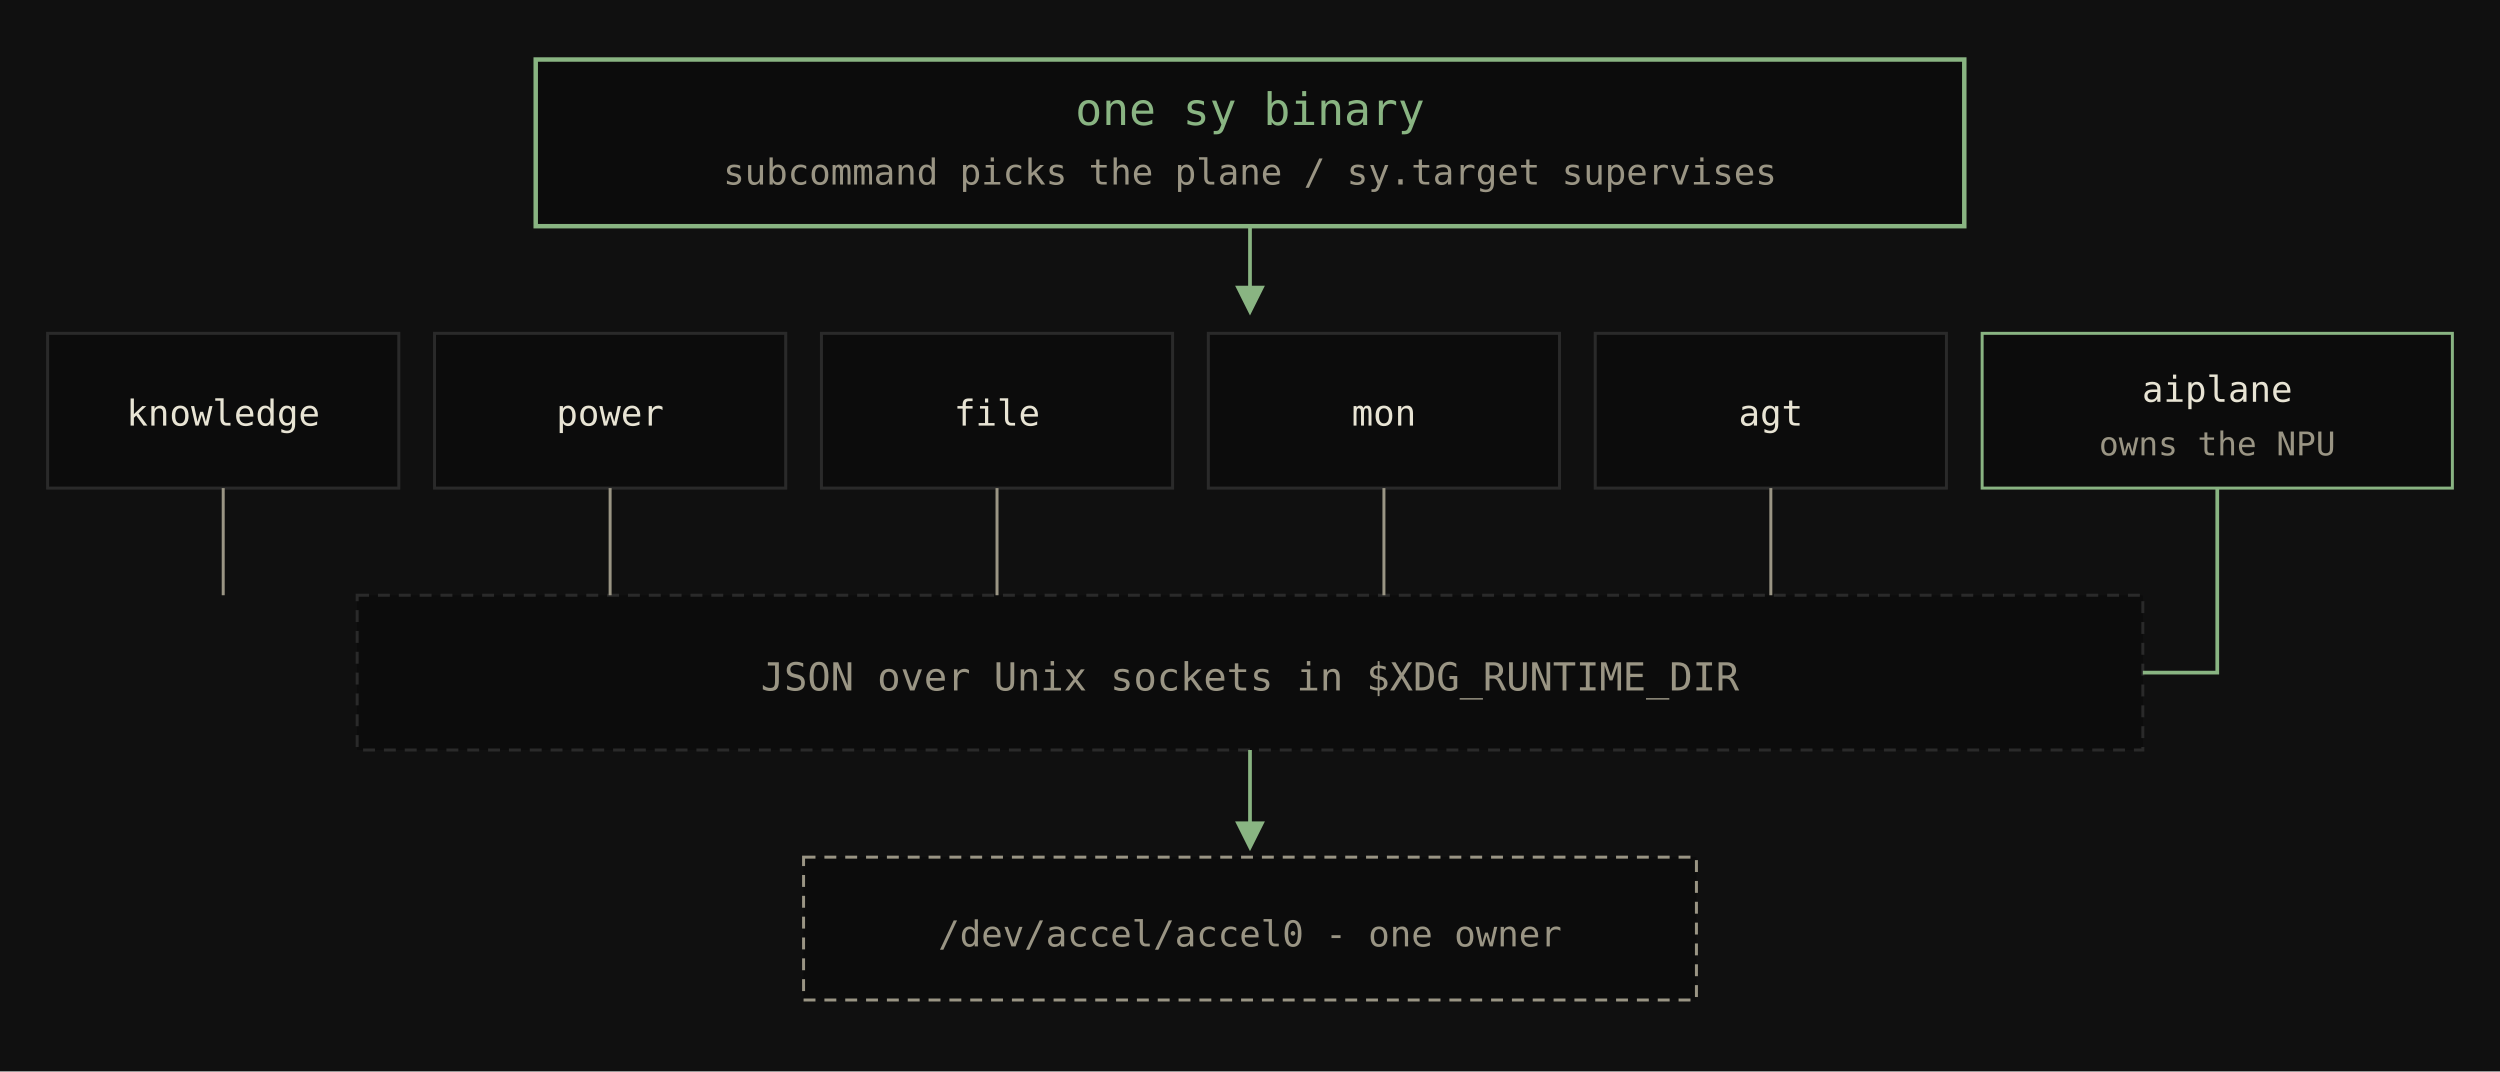
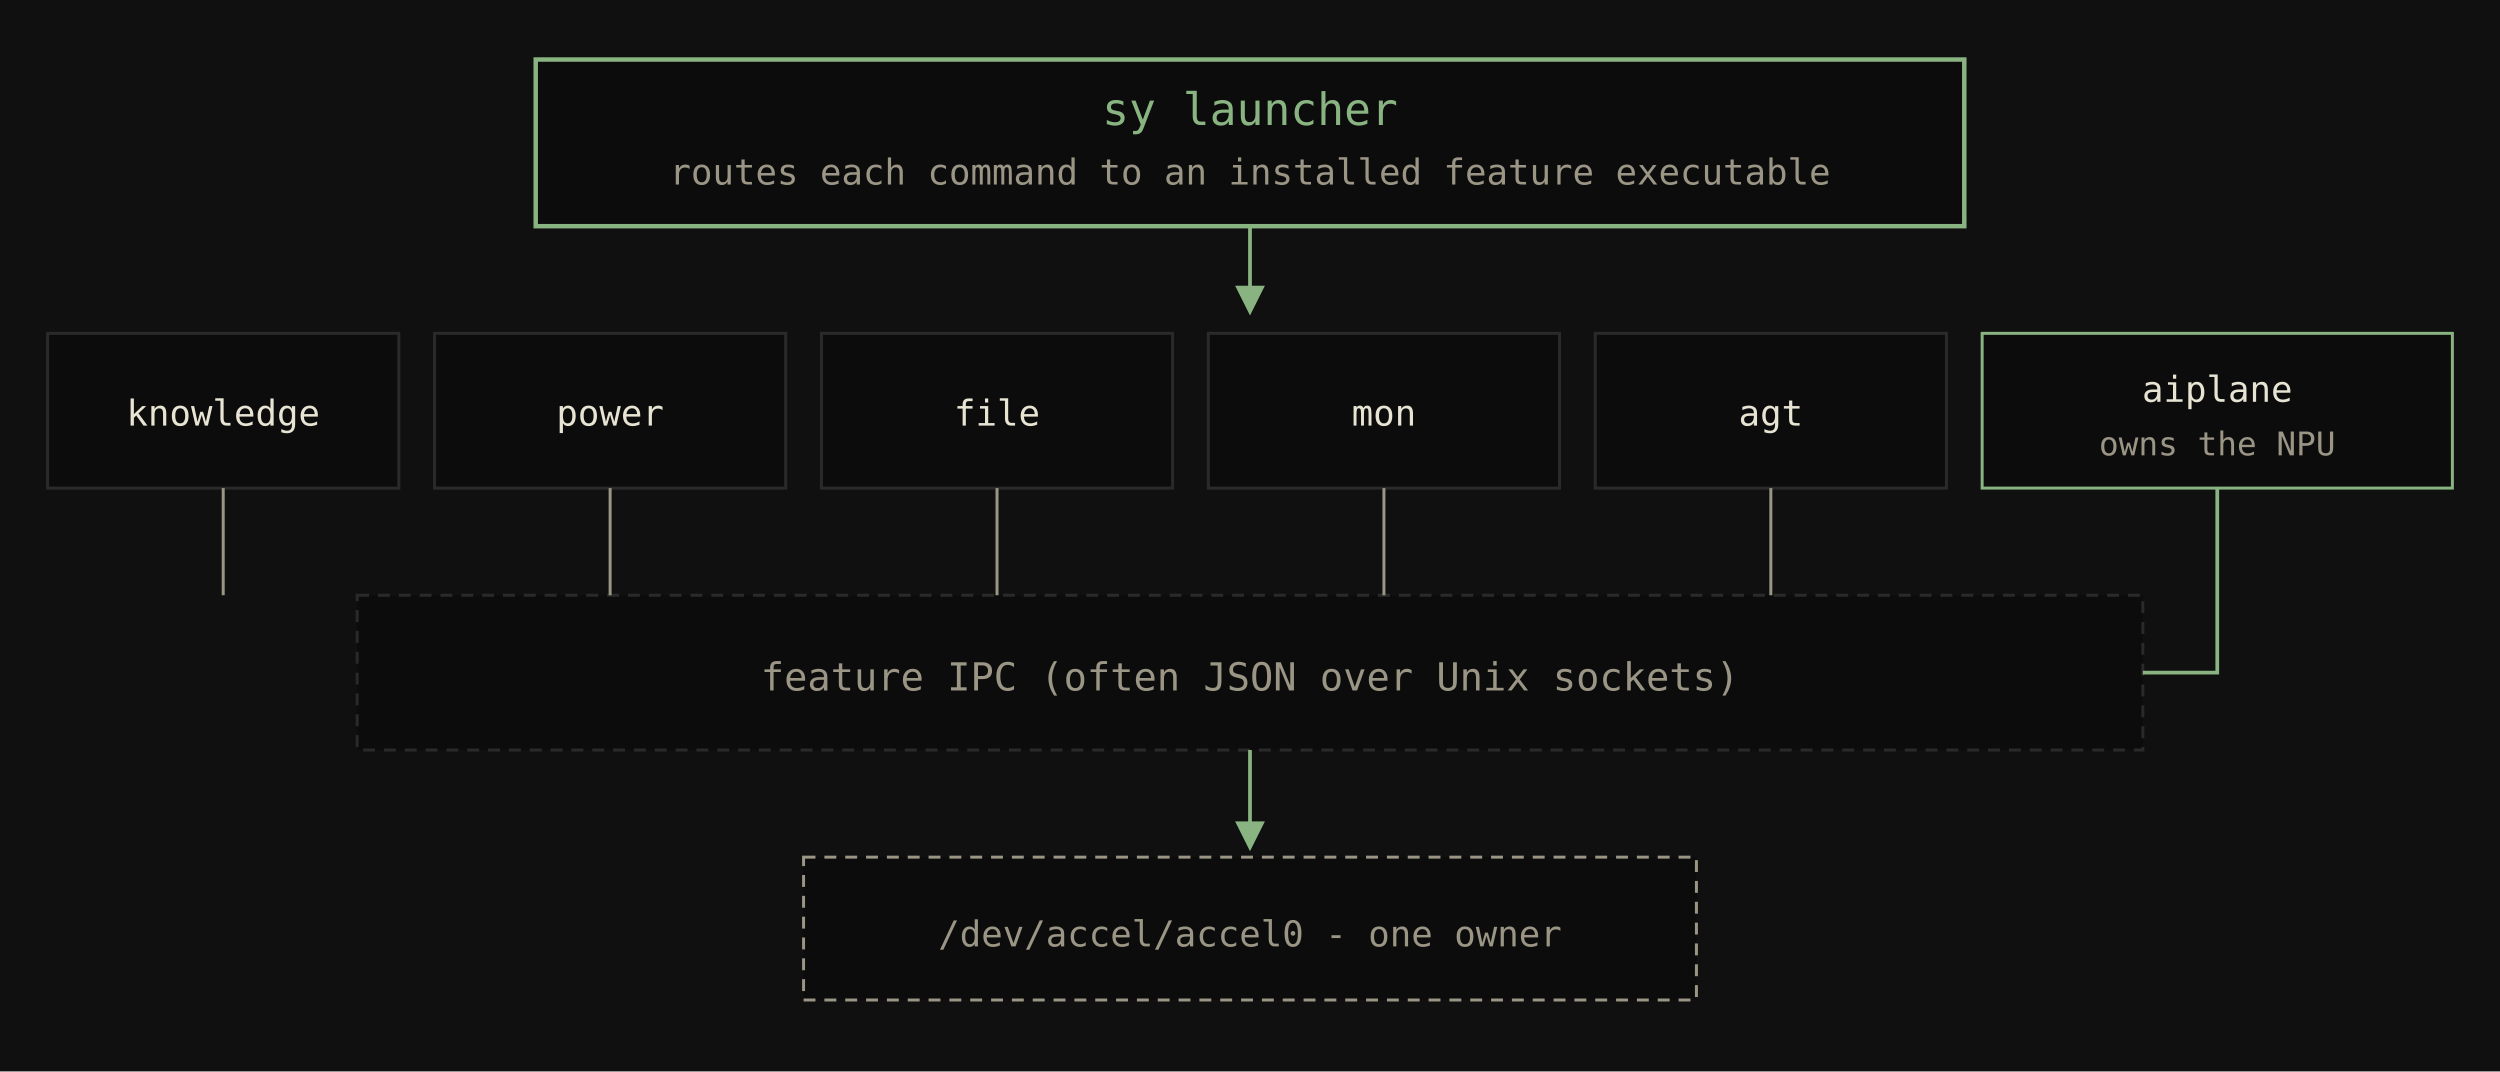
<svg xmlns="http://www.w3.org/2000/svg" width="840" height="360" viewBox="0 0 840 360" role="img" aria-labelledby="t d">
  <rect width="840" height="360" fill="#101010" />
  <g font-family="ui-monospace, 'JetBrains Mono', 'IBM Plex Mono', Menlo, monospace" font-size="13">
    <rect x="180" y="20" width="480" height="56" fill="#0c0c0c" stroke="#89b482" stroke-width="1.5" />
-     <text x="420" y="42" text-anchor="middle" fill="#89b482" font-size="15">one sy binary</text>
-     <text x="420" y="62" text-anchor="middle" fill="#9a9584" font-size="12">subcommand picks the plane / sy.target supervises</text>
+     <text x="420" y="42" text-anchor="middle" fill="#89b482" font-size="15">sy launcher</text>
+     <text x="420" y="62" text-anchor="middle" fill="#9a9584" font-size="12">routes each command to an installed feature executable</text>
    <path d="M420 76 L420 100" fill="none" stroke="#89b482" stroke-width="1.25" />
    <polygon points="420,106 415,96 425,96" fill="#89b482" />
    <rect x="16" y="112" width="118" height="52" fill="#0c0c0c" stroke="#2a2a2a" />
    <text x="75" y="143" text-anchor="middle" fill="#e8e4d4" font-size="12">knowledge</text>
    <rect x="146" y="112" width="118" height="52" fill="#0c0c0c" stroke="#2a2a2a" />
    <text x="205" y="143" text-anchor="middle" fill="#e8e4d4" font-size="12">power</text>
    <rect x="276" y="112" width="118" height="52" fill="#0c0c0c" stroke="#2a2a2a" />
    <text x="335" y="143" text-anchor="middle" fill="#e8e4d4" font-size="12">file</text>
    <rect x="406" y="112" width="118" height="52" fill="#0c0c0c" stroke="#2a2a2a" />
    <text x="465" y="143" text-anchor="middle" fill="#e8e4d4" font-size="12">mon</text>
    <rect x="536" y="112" width="118" height="52" fill="#0c0c0c" stroke="#2a2a2a" />
    <text x="595" y="143" text-anchor="middle" fill="#e8e4d4" font-size="12">agt</text>
    <rect x="666" y="112" width="158" height="52" fill="#0c0c0c" stroke="#89b482" />
    <text x="745" y="135" text-anchor="middle" fill="#e8e4d4" font-size="12">aiplane</text>
    <text x="745" y="153" text-anchor="middle" fill="#9a9584" font-size="11">owns the NPU</text>
    <rect x="120" y="200" width="600" height="52" fill="#0c0c0c" stroke="#2a2a2a" stroke-dasharray="4 3" />
-     <text x="420" y="232" text-anchor="middle" fill="#9a9584">JSON over Unix sockets in $XDG_RUNTIME_DIR</text>
+     <text x="420" y="232" text-anchor="middle" fill="#9a9584">feature IPC (often JSON over Unix sockets)</text>
    <path d="M75 164 L75 200" fill="none" stroke="#9a9584" stroke-width="1" />
    <path d="M205 164 L205 200" fill="none" stroke="#9a9584" stroke-width="1" />
    <path d="M335 164 L335 200" fill="none" stroke="#9a9584" stroke-width="1" />
    <path d="M465 164 L465 200" fill="none" stroke="#9a9584" stroke-width="1" />
    <path d="M595 164 L595 200" fill="none" stroke="#9a9584" stroke-width="1" />
    <path d="M745 164 L745 226 L720 226" fill="none" stroke="#89b482" stroke-width="1.25" />
    <path d="M420 252 L420 280" fill="none" stroke="#89b482" stroke-width="1.25" />
    <polygon points="420,286 415,276 425,276" fill="#89b482" />
    <rect x="270" y="288" width="300" height="48" fill="#0c0c0c" stroke="#9a9584" stroke-dasharray="4 3" />
    <text x="420" y="318" text-anchor="middle" fill="#9a9584" font-size="12">/dev/accel/accel0 - one owner</text>
  </g>
</svg>
